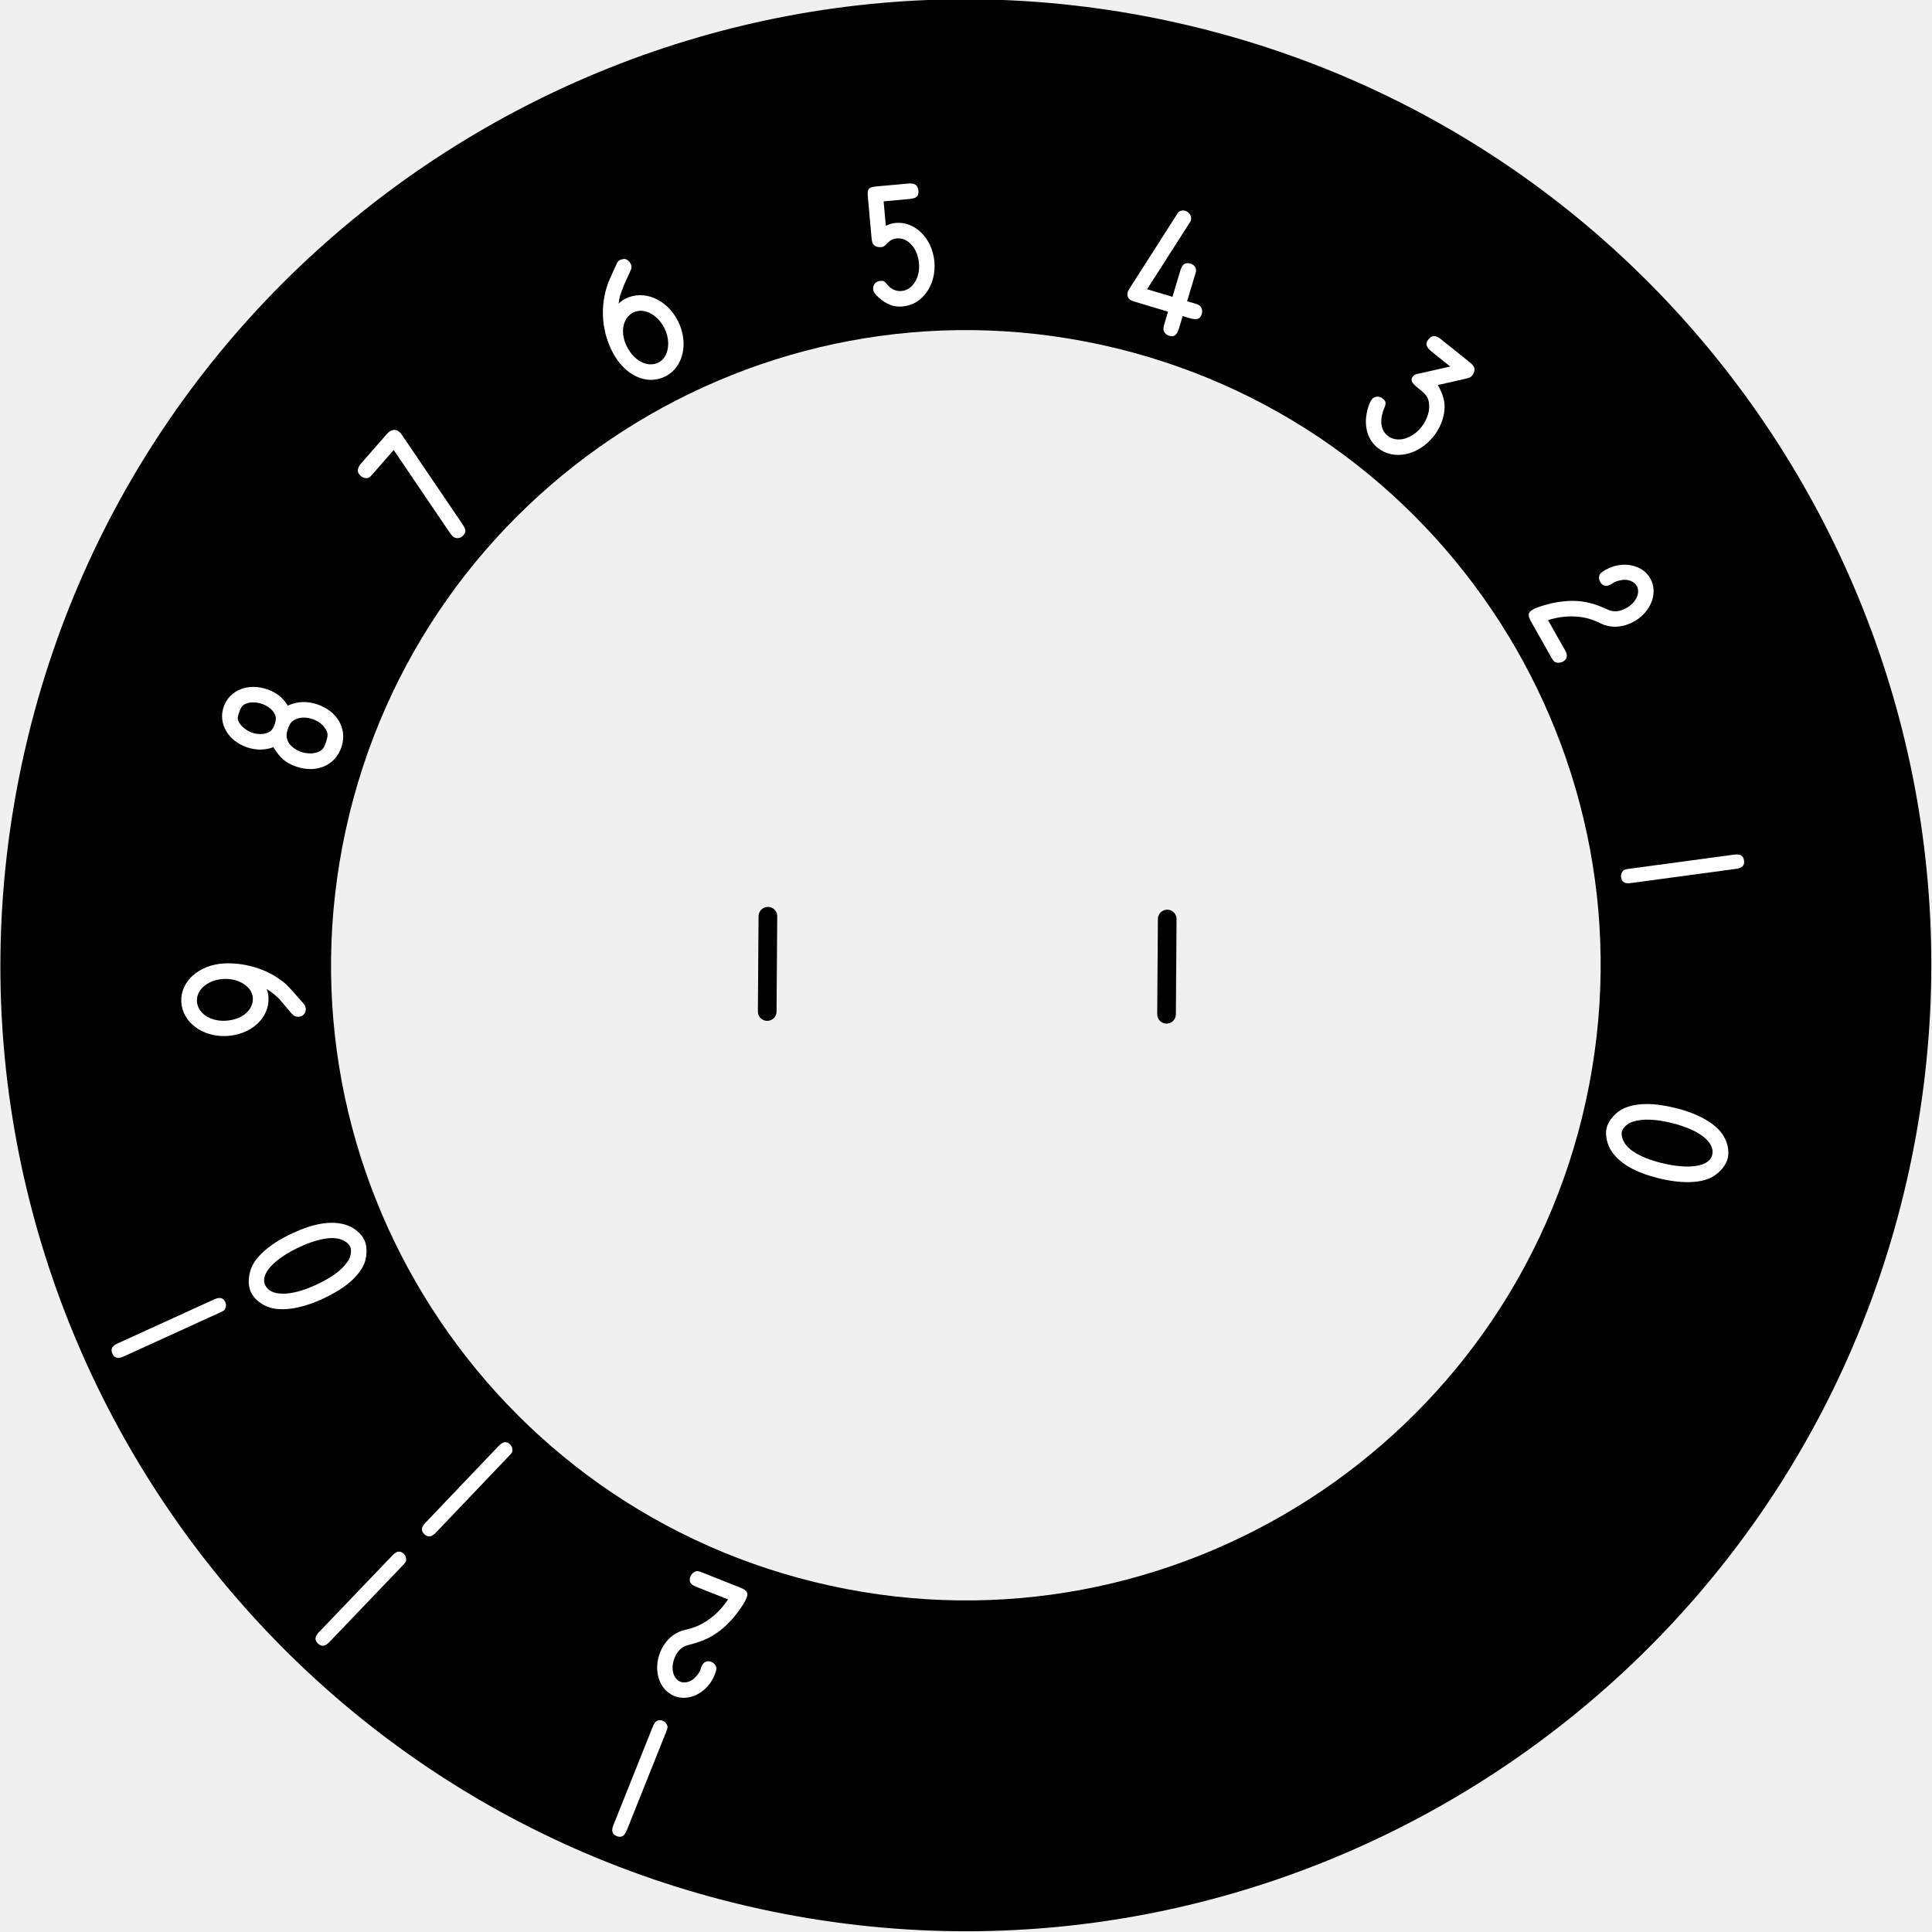
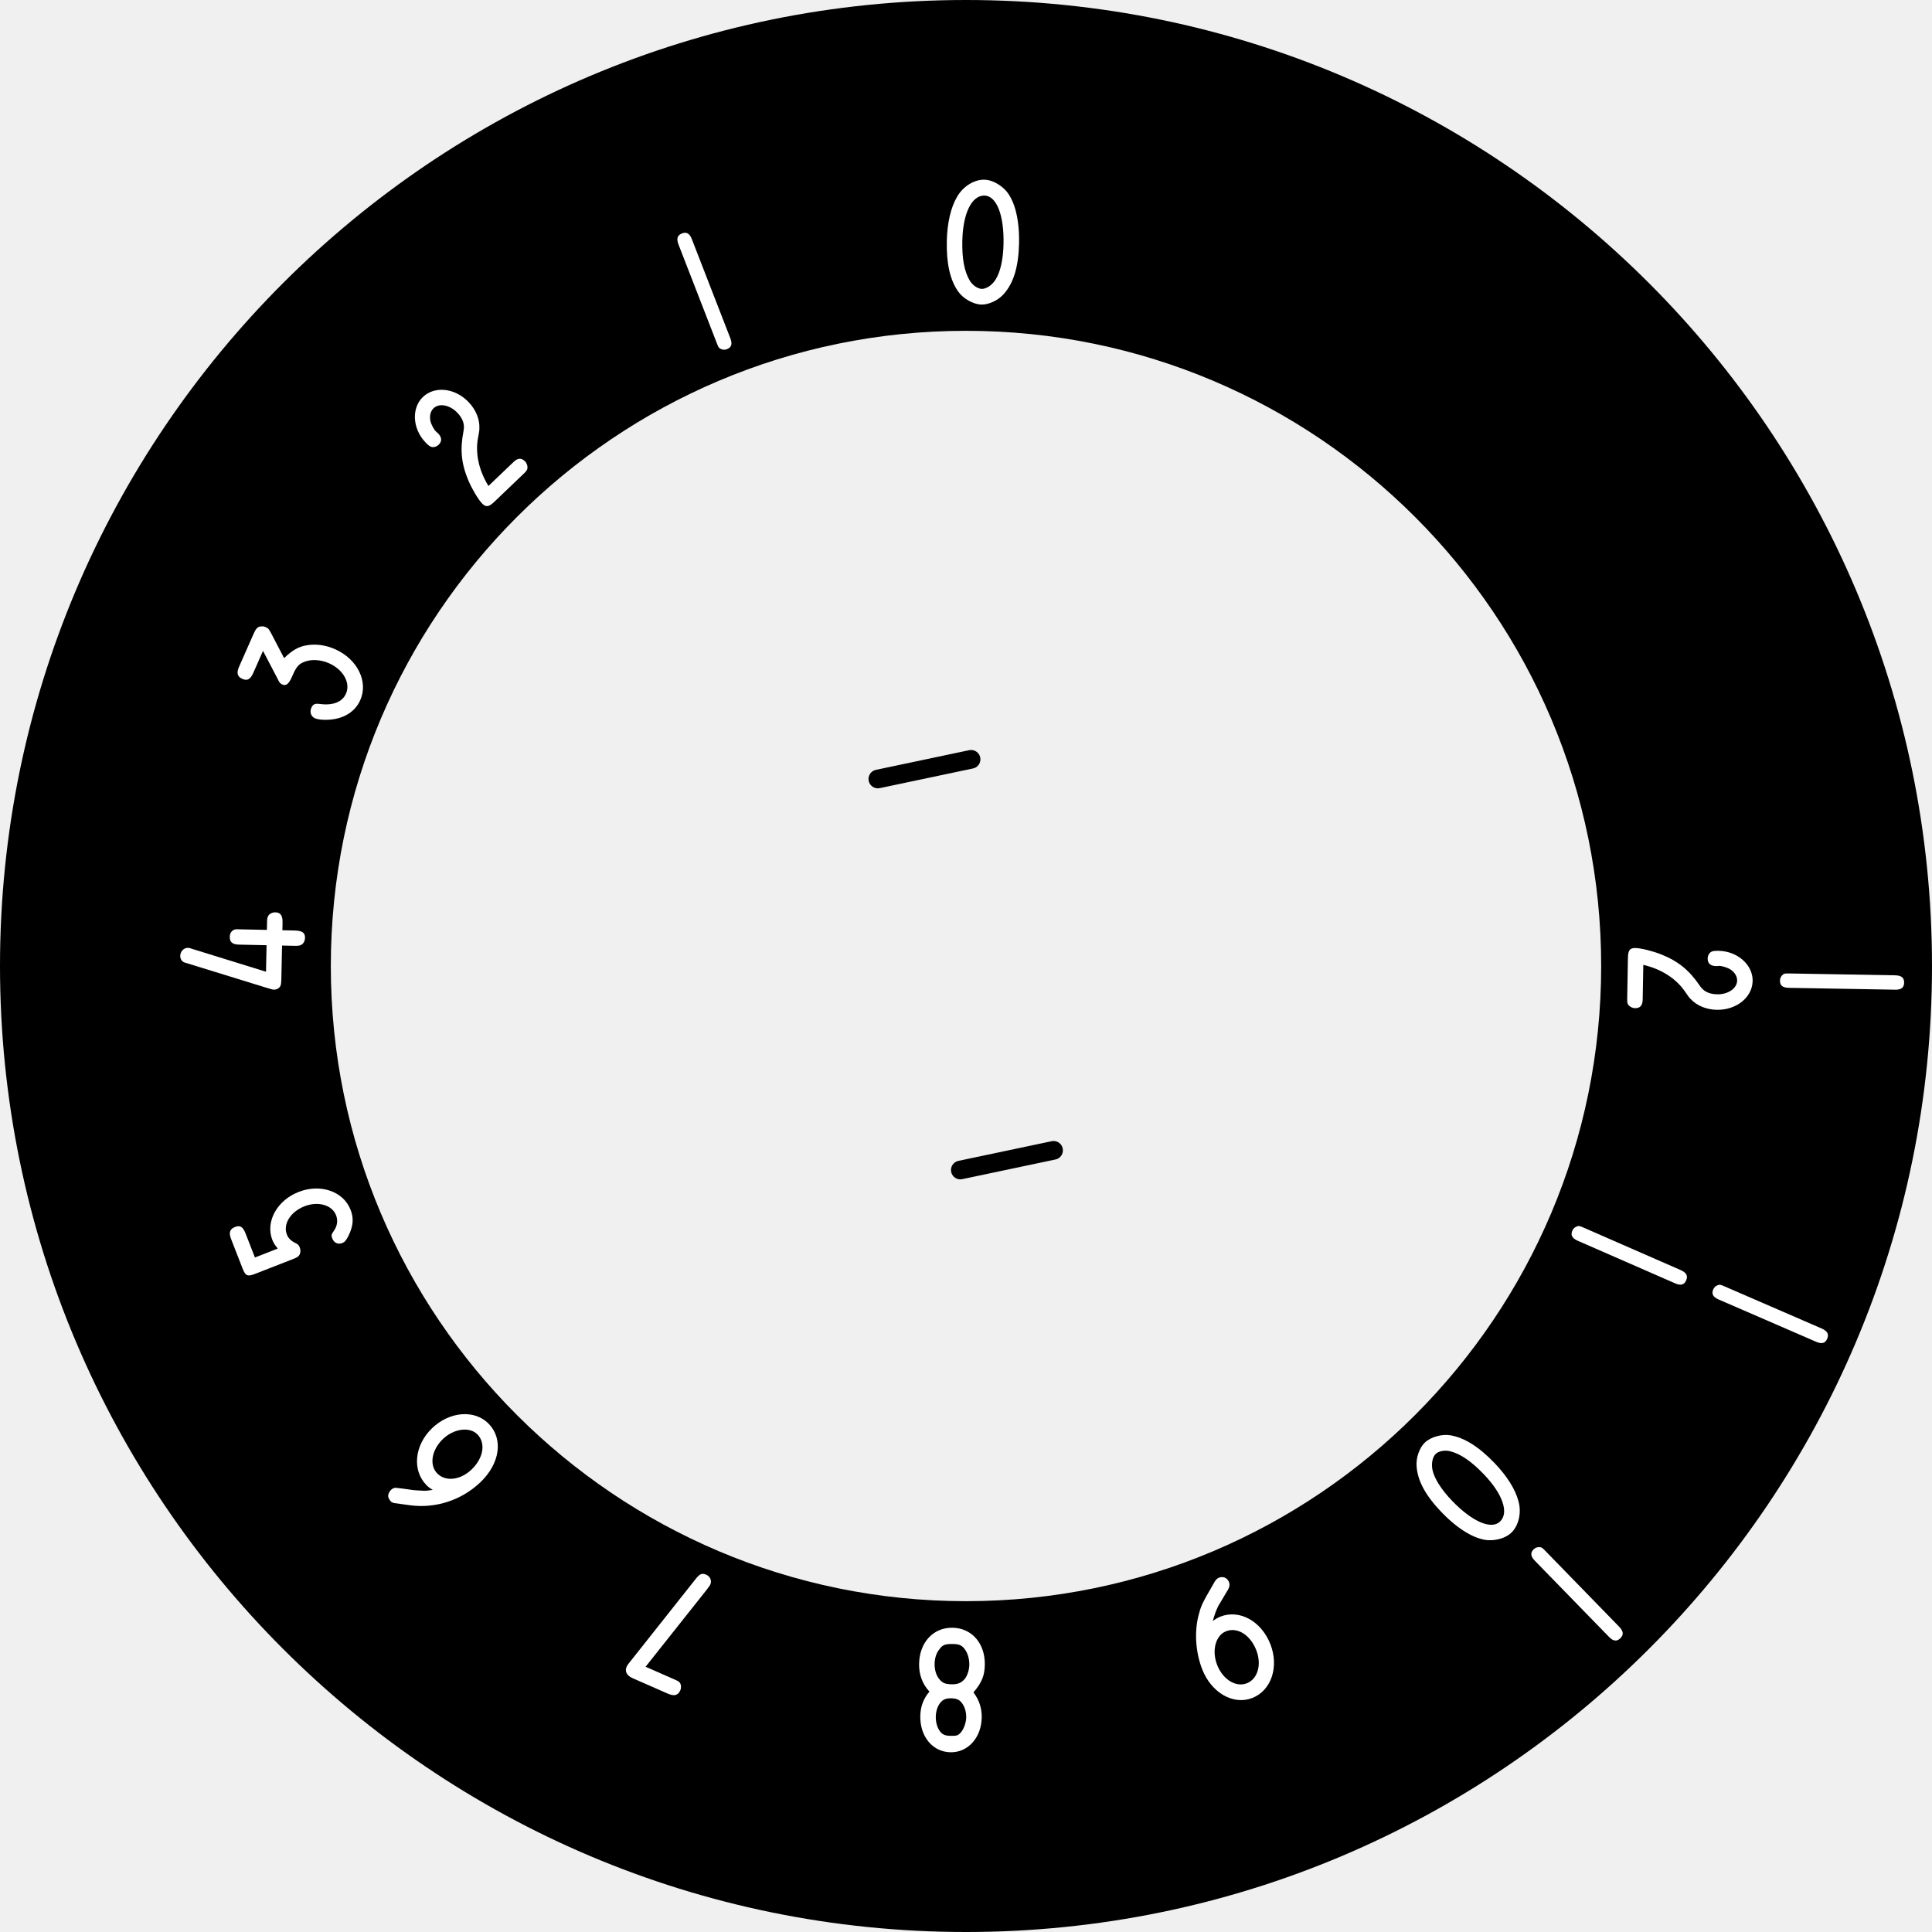
<svg xmlns="http://www.w3.org/2000/svg" width="38mm" height="38mm" viewBox="0 0 143.622 143.622" version="1.1" xml:space="preserve" style="clip-rule:evenodd;fill-rule:evenodd;stroke-linecap:round;stroke-linejoin:round;stroke-miterlimit:2" id="svg22">
  <defs id="defs22" />
-   <g transform="matrix(-0.01776319,0.08135878,-0.08130938,-0.01775241,344.2525,-194.7874)" id="g22">
+   <g transform="matrix(0.083288,0,0,0.08328756,-246.7628,-137.6733)" id="g22">
    <g id="Tens" transform="matrix(0.96306,0,0,0.96306,615.443,-6263.18)">
      <g transform="matrix(0.960526,0,0,0.960526,-483.409,155.269)" id="g1">
        <path d="m 3972.86,8395.96 c 514.43,0 932.07,417.65 932.07,932.07 0,514.42 -417.64,932.07 -932.07,932.07 -514.42,0 -932.06,-417.65 -932.06,-932.07 0,-514.42 417.64,-932.07 932.06,-932.07 z m 0,319.2 c -338.25,0 -612.86,274.62 -612.86,612.87 0,338.25 274.61,612.87 612.86,612.87 338.25,0 612.87,-274.62 612.87,-612.87 0,-338.25 -274.62,-612.87 -612.87,-612.87 z" id="path1" />
      </g>
      <g id="LINE" transform="matrix(-3.57214,-16.9334,16.9333,-3.57212,11523.8,12651.4)">
        <path d="m 308.409,-418.394 v -5.102" style="fill:none;stroke:#000000;stroke-width:1px" id="path2" />
      </g>
      <g id="LINE1" transform="matrix(-3.57214,-16.9334,16.9333,-3.57212,11523.8,12651.4)">
        <path d="m 287.008,-418.394 v -5.102" style="fill:none;stroke:#000000;stroke-width:1px" id="path3" />
      </g>
      <g transform="matrix(1.03836,0,0,1.03836,-3235.18,-447.146)" id="g7">
-         <g transform="matrix(-27.4685,164.388,-164.388,-27.4685,7049.33,9285.66)" id="g4">
+         <g transform="matrix(-2.90662,166.641,-166.641,-2.90662,7052.62,9177.5)" id="g4">
          <path d="m 0.305,-0.617 c 0,-0.032 -0.012,-0.047 -0.038,-0.047 -0.027,0 -0.039,0.015 -0.039,0.05 v 0.567 c 0,0.021 0.001,0.026 0.006,0.032 0.009,0.011 0.02,0.016 0.033,0.016 0.026,0 0.038,-0.015 0.038,-0.048 z" style="fill:#ffffff;fill-rule:nonzero" id="path4" />
        </g>
-         <g transform="matrix(-86.9487,142.189,-142.189,-86.9487,6968.86,9549.48)" id="g5">
+         <g transform="matrix(-66.3131,152.906,-152.906,-66.3131,7009.98,9456.88)" id="g5">
          <path d="m 0.305,-0.617 c 0,-0.032 -0.012,-0.047 -0.038,-0.047 -0.027,0 -0.039,0.015 -0.039,0.05 v 0.567 c 0,0.021 0.001,0.026 0.006,0.032 0.009,0.011 0.02,0.016 0.033,0.016 0.026,0 0.038,-0.015 0.038,-0.048 z" style="fill:#ffffff;fill-rule:nonzero" id="path5" />
        </g>
-         <g transform="matrix(-133.421,99.8835,-99.8835,-133.421,6795.69,9764.52)" id="g6">
+         <g transform="matrix(-119.42,116.261,-116.261,-119.42,6863.84,9698.71)" id="g6">
          <path d="m 0.305,-0.617 c 0,-0.032 -0.012,-0.047 -0.038,-0.047 -0.027,0 -0.039,0.015 -0.039,0.05 v 0.567 c 0,0.021 0.001,0.026 0.006,0.032 0.009,0.011 0.02,0.016 0.033,0.016 0.026,0 0.038,-0.015 0.038,-0.048 z" style="fill:#ffffff;fill-rule:nonzero" id="path6" />
        </g>
      </g>
      <g transform="matrix(1.03836,0,0,1.03836,-3093.75,-305.714)" id="g21">
-         <g transform="matrix(-27.0161,164.462,-164.462,-27.0161,6778.92,9125.26)" id="g8">
+         <g transform="matrix(-2.97266,166.64,-166.64,-2.97266,6780.24,9039.11)" id="g8">
          <path d="m 0.194,-0.083 0.001,-0.003 c 0.021,-0.095 0.07,-0.175 0.14,-0.224 0.024,-0.017 0.028,-0.02 0.038,-0.03 0.035,-0.034 0.055,-0.085 0.055,-0.141 0,-0.105 -0.07,-0.189 -0.158,-0.189 -0.086,0 -0.158,0.084 -0.158,0.185 0,0.026 0.002,0.036 0.01,0.045 0.008,0.008 0.019,0.013 0.032,0.013 0.026,0 0.04,-0.016 0.04,-0.045 V -0.478 L 0.193,-0.485 C 0.191,-0.5 0.2,-0.532 0.21,-0.549 c 0.015,-0.024 0.037,-0.038 0.06,-0.038 0.041,0 0.075,0.047 0.075,0.105 0,0.044 -0.014,0.074 -0.045,0.095 C 0.218,-0.329 0.171,-0.269 0.136,-0.176 0.119,-0.13 0.105,-0.069 0.105,-0.039 0.105,-0.009 0.118,0 0.159,0 h 0.222 c 0.018,-0.001 0.02,-0.001 0.028,-0.006 0.011,-0.008 0.018,-0.022 0.018,-0.037 0,-0.027 -0.015,-0.04 -0.046,-0.04 z" style="fill:#ffffff;fill-rule:nonzero" id="path7" />
        </g>
-         <g transform="matrix(-86.6808,142.352,-142.352,-86.6808,6716.87,9341.37)" id="g9">
+         <g transform="matrix(-66.7805,152.703,-152.703,-66.7805,6748.15,9268.28)" id="g9">
          <path d="m 0.305,-0.617 c 0,-0.032 -0.012,-0.047 -0.038,-0.047 -0.027,0 -0.039,0.015 -0.039,0.05 v 0.567 c 0,0.021 0.001,0.026 0.006,0.032 0.009,0.011 0.02,0.016 0.033,0.016 0.026,0 0.038,-0.015 0.038,-0.048 z" style="fill:#ffffff;fill-rule:nonzero" id="path8" />
        </g>
-         <g transform="matrix(-133.271,100.083,-100.083,-133.271,6578.64,9518.63)" id="g10">
+         <g transform="matrix(-120.067,115.593,-115.593,-120.067,6630.43,9467.41)" id="g10">
          <path d="m 0.267,-0.669 c -0.055,0 -0.115,0.039 -0.145,0.096 -0.032,0.057 -0.049,0.141 -0.049,0.235 0,0.122 0.022,0.21 0.067,0.271 C 0.168,-0.029 0.223,0 0.266,0 0.306,0 0.356,-0.025 0.385,-0.06 0.436,-0.12 0.46,-0.208 0.46,-0.331 0.46,-0.457 0.433,-0.557 0.385,-0.611 0.352,-0.646 0.306,-0.669 0.267,-0.669 Z m 0.002,0.085 c 0.065,0 0.108,0.103 0.108,0.258 0,0.082 -0.014,0.152 -0.039,0.192 -0.018,0.029 -0.048,0.05 -0.072,0.05 -0.022,0 -0.051,-0.019 -0.066,-0.044 -0.03,-0.049 -0.044,-0.116 -0.044,-0.212 0,-0.147 0.045,-0.244 0.113,-0.244 z" style="fill:#ffffff;fill-rule:nonzero" id="path9" />
        </g>
-         <g transform="matrix(-161.021,43.0118,-43.0118,-161.021,6384.5,9631.95)" id="g11">
+         <g transform="matrix(-155.172,60.8217,-60.8217,-155.172,6445.54,9606.65)" id="g11">
          <path d="m 0.314,-0.205 -0.001,0.001 c -0.016,0.025 -0.05,0.062 -0.066,0.072 L 0.188,-0.086 C 0.187,-0.085 0.187,-0.085 0.184,-0.083 0.178,-0.079 0.177,-0.078 0.174,-0.075 0.162,-0.065 0.157,-0.054 0.157,-0.041 0.157,-0.017 0.175,0 0.199,0 0.208,0 0.218,-0.004 0.228,-0.012 l 0.056,-0.045 c 0.047,-0.038 0.059,-0.049 0.084,-0.083 0.058,-0.076 0.093,-0.184 0.093,-0.284 0,-0.136 -0.085,-0.241 -0.194,-0.241 -0.109,0 -0.195,0.103 -0.195,0.233 0,0.132 0.085,0.235 0.195,0.235 0.015,0 0.027,-0.002 0.039,-0.005 z M 0.266,-0.581 c 0.063,0 0.112,0.066 0.112,0.149 0,0.083 -0.05,0.151 -0.11,0.151 -0.065,0 -0.114,-0.065 -0.114,-0.153 0,-0.083 0.049,-0.147 0.112,-0.147 z" style="fill:#ffffff;fill-rule:nonzero" id="path10" />
        </g>
-         <g transform="matrix(-165.478,-19.8684,19.8684,-165.478,6162.16,9664.42)" id="g12">
+         <g transform="matrix(-166.634,-3.30286,3.30286,-166.634,6221.58,9664.12)" id="g12">
          <path d="m 0.148,-0.344 c -0.042,0.052 -0.057,0.089 -0.057,0.147 0,0.115 0.073,0.196 0.176,0.196 0.103,0 0.176,-0.081 0.176,-0.196 0,-0.057 -0.019,-0.107 -0.057,-0.147 L 0.384,-0.346 0.386,-0.347 c 0.03,-0.037 0.045,-0.079 0.045,-0.13 0,-0.11 -0.07,-0.191 -0.165,-0.191 -0.094,0 -0.164,0.081 -0.164,0.189 0,0.051 0.016,0.095 0.047,0.134 z M 0.267,-0.58 c 0.031,0 0.045,0.006 0.06,0.027 0.013,0.019 0.021,0.046 0.021,0.074 0,0.031 -0.009,0.059 -0.025,0.078 -0.014,0.016 -0.029,0.022 -0.057,0.022 -0.025,0 -0.041,-0.006 -0.053,-0.02 -0.018,-0.02 -0.028,-0.05 -0.028,-0.081 0,-0.031 0.014,-0.068 0.031,-0.085 0.012,-0.013 0.021,-0.015 0.051,-0.015 z m -0.001,0.276 c 0.035,0 0.049,0.006 0.066,0.025 0.018,0.02 0.028,0.051 0.028,0.083 0,0.03 -0.008,0.058 -0.024,0.078 -0.017,0.025 -0.031,0.03 -0.073,0.03 -0.031,0 -0.045,-0.005 -0.061,-0.024 -0.017,-0.02 -0.028,-0.053 -0.028,-0.086 0,-0.026 0.008,-0.053 0.02,-0.072 0.018,-0.024 0.038,-0.034 0.072,-0.034 z" style="fill:#ffffff;fill-rule:nonzero" id="path11" />
        </g>
-         <g transform="matrix(-145.98,-80.4206,80.4206,-145.98,5943.64,9611.9)" id="g13">
+         <g transform="matrix(-152.575,-67.0723,67.0723,-152.575,5992.53,9631.62)" id="g13">
          <path d="M 0.331,-0.582 0.198,-0.075 C 0.193,-0.056 0.191,-0.044 0.191,-0.039 0.191,-0.017 0.209,0 0.232,0 0.257,0 0.266,-0.01 0.275,-0.045 L 0.42,-0.599 C 0.423,-0.612 0.424,-0.615 0.424,-0.622 0.424,-0.65 0.405,-0.666 0.37,-0.666 H 0.165 c -0.038,0 -0.055,0.013 -0.055,0.043 0,0.014 0.007,0.029 0.018,0.036 0.007,0.004 0.012,0.005 0.03,0.005 z" style="fill:#ffffff;fill-rule:nonzero" id="path12" />
        </g>
-         <g transform="matrix(-105.76,-128.812,128.812,-105.76,5760.51,9481.42)" id="g14">
+         <g transform="matrix(-115.414,-120.239,120.239,-115.414,5793.67,9513.59)" id="g14">
          <path d="M 0.219,-0.46 C 0.231,-0.477 0.243,-0.493 0.248,-0.497 0.261,-0.51 0.275,-0.522 0.288,-0.534 L 0.293,-0.538 0.346,-0.58 c 0.011,-0.009 0.018,-0.015 0.019,-0.016 0.006,-0.007 0.009,-0.015 0.009,-0.025 0,-0.016 -0.008,-0.032 -0.018,-0.038 -0.005,-0.003 -0.024,-0.007 -0.029,-0.006 -0.003,0 -0.014,0.005 -0.016,0.007 l -0.067,0.053 c -0.108,0.086 -0.172,0.218 -0.172,0.358 0,0.144 0.081,0.248 0.194,0.248 0.108,0 0.194,-0.104 0.194,-0.235 0,-0.131 -0.087,-0.233 -0.197,-0.233 -0.014,0 -0.027,0.002 -0.038,0.005 z m 0.048,0.078 c 0.062,0 0.111,0.066 0.111,0.149 0,0.082 -0.051,0.151 -0.111,0.151 -0.065,0 -0.113,-0.065 -0.113,-0.152 0,-0.084 0.049,-0.148 0.113,-0.148 z" style="fill:#ffffff;fill-rule:nonzero" id="path13" />
        </g>
-         <g transform="matrix(-50.0333,-158.979,158.979,-50.0333,5638.86,9292.35)" id="g15">
+         <g transform="matrix(-60.5832,-155.266,155.266,-60.5832,5654.72,9328.46)" id="g15">
          <path d="m 0.194,-0.571 h 0.138 c 0.039,0 0.053,-0.011 0.053,-0.04 0,-0.03 -0.016,-0.043 -0.051,-0.043 H 0.161 c -0.04,0 -0.049,0.009 -0.049,0.05 v 0.219 c 0,0.027 0.002,0.034 0.01,0.043 0.008,0.009 0.021,0.014 0.034,0.014 0.014,0 0.018,-0.002 0.027,-0.009 0.022,-0.021 0.041,-0.03 0.063,-0.03 0.06,0 0.107,0.062 0.107,0.143 0,0.078 -0.047,0.14 -0.106,0.14 -0.029,0 -0.055,-0.014 -0.072,-0.039 -0.016,-0.023 -0.018,-0.025 -0.038,-0.025 -0.024,0 -0.041,0.017 -0.041,0.04 0,0.015 0.005,0.024 0.023,0.045 0.041,0.044 0.077,0.062 0.127,0.062 0.106,0 0.19,-0.099 0.19,-0.224 0,-0.125 -0.084,-0.225 -0.188,-0.225 -0.017,0 -0.032,0.003 -0.046,0.008 L 0.194,-0.44 Z" style="fill:#ffffff;fill-rule:nonzero" id="path14" />
        </g>
-         <g transform="matrix(12.6618,-166.185,166.185,12.6618,5596.79,9071.76)" id="g16">
+         <g transform="matrix(3.567,-166.628,166.628,3.567,5597.63,9104.43)" id="g16">
          <path d="m 0.155,-0.204 0.111,-0.388 0.001,-0.005 c 0.001,-0.001 0.002,-0.005 0.004,-0.012 0.002,-0.006 0.003,-0.012 0.003,-0.015 0,-0.023 -0.02,-0.041 -0.044,-0.041 -0.019,0 -0.035,0.013 -0.037,0.032 C 0.192,-0.631 0.192,-0.63 0.192,-0.63 L 0.069,-0.199 0.067,-0.191 C 0.061,-0.17 0.06,-0.167 0.06,-0.16 c 0,0.017 0.01,0.032 0.024,0.036 0.007,0.002 0.013,0.003 0.033,0.003 h 0.18 v 0.063 c 0,0.028 0.002,0.035 0.009,0.044 0.008,0.01 0.021,0.015 0.034,0.015 0.029,0 0.039,-0.015 0.039,-0.06 V -0.121 H 0.42 c 0.038,0 0.054,-0.012 0.054,-0.04 0,-0.016 -0.009,-0.033 -0.021,-0.038 C 0.445,-0.203 0.439,-0.204 0.423,-0.204 H 0.379 v -0.153 c 0.003,-0.027 -0.014,-0.045 -0.041,-0.045 -0.028,0 -0.041,0.015 -0.041,0.05 v 0.148 z" style="fill:#ffffff;fill-rule:nonzero" id="path15" />
        </g>
-         <g transform="matrix(73.9791,-149.348,149.348,73.9791,5639.71,8851.11)" id="g17">
+         <g transform="matrix(67.3054,-152.472,152.472,67.3054,5630.48,8875.49)" id="g17">
          <path d="m 0.304,-0.463 0.088,-0.11 c 0.023,-0.029 0.024,-0.031 0.024,-0.049 0,-0.014 -0.009,-0.031 -0.02,-0.037 C 0.388,-0.663 0.377,-0.665 0.356,-0.665 H 0.164 c -0.036,0 -0.052,0.013 -0.052,0.042 0,0.03 0.015,0.041 0.056,0.041 h 0.126 l -0.099,0.124 c -0.002,0.003 -0.005,0.005 -0.006,0.008 -0.002,0.001 -0.003,0.003 -0.004,0.004 -0.011,0.013 -0.014,0.02 -0.014,0.031 0,0.023 0.017,0.031 0.06,0.031 0.05,-0.001 0.072,0.004 0.092,0.022 0.033,0.028 0.053,0.078 0.053,0.13 0,0.083 -0.049,0.149 -0.112,0.149 -0.049,0 -0.087,-0.037 -0.107,-0.105 -0.008,-0.027 -0.016,-0.034 -0.038,-0.034 -0.024,0 -0.043,0.017 -0.043,0.04 0,0.01 0.003,0.023 0.009,0.04 0.034,0.09 0.1,0.143 0.178,0.143 0.109,0 0.195,-0.103 0.195,-0.234 0,-0.053 -0.014,-0.104 -0.041,-0.145 C 0.393,-0.416 0.361,-0.44 0.304,-0.463 Z" style="fill:#ffffff;fill-rule:nonzero" id="path16" />
        </g>
-         <g transform="matrix(124.162,-111.182,111.182,124.162,5762.21,8662.4)" id="g18">
+         <g transform="matrix(120.453,-115.19,115.19,120.453,5748.89,8676.71)" id="g18">
          <path d="m 0.194,-0.083 0.001,-0.003 c 0.021,-0.095 0.07,-0.175 0.14,-0.224 0.024,-0.017 0.028,-0.02 0.038,-0.03 0.035,-0.034 0.055,-0.085 0.055,-0.141 0,-0.105 -0.07,-0.189 -0.158,-0.189 -0.086,0 -0.158,0.084 -0.158,0.185 0,0.026 0.002,0.036 0.01,0.045 0.008,0.008 0.019,0.013 0.032,0.013 0.026,0 0.04,-0.016 0.04,-0.045 V -0.478 L 0.193,-0.485 C 0.191,-0.5 0.2,-0.532 0.21,-0.549 c 0.015,-0.024 0.037,-0.038 0.06,-0.038 0.041,0 0.075,0.047 0.075,0.105 0,0.044 -0.014,0.074 -0.045,0.095 C 0.218,-0.329 0.171,-0.269 0.136,-0.176 0.119,-0.13 0.105,-0.069 0.105,-0.039 0.105,-0.009 0.118,0 0.159,0 h 0.222 c 0.018,-0.001 0.02,-0.001 0.028,-0.006 0.011,-0.008 0.018,-0.022 0.018,-0.037 0,-0.027 -0.015,-0.04 -0.046,-0.04 z" style="fill:#ffffff;fill-rule:nonzero" id="path17" />
        </g>
-         <g transform="matrix(156.623,-56.9834,56.9834,156.623,5945.56,8532.83)" id="g19">
+         <g transform="matrix(155.359,-60.3445,60.3445,155.359,5934.08,8538.17)" id="g19">
          <path d="m 0.305,-0.617 c 0,-0.032 -0.012,-0.047 -0.038,-0.047 -0.027,0 -0.039,0.015 -0.039,0.05 v 0.567 c 0,0.021 0.001,0.026 0.006,0.032 0.009,0.011 0.02,0.016 0.033,0.016 0.026,0 0.038,-0.015 0.038,-0.048 z" style="fill:#ffffff;fill-rule:nonzero" id="path18" />
        </g>
-         <g transform="matrix(166.577,5.48141,-5.48141,166.577,6164.34,8481.11)" id="g20">
+         <g transform="matrix(166.623,3.83112,-3.83112,166.623,6158.4,8481.39)" id="g20">
          <path d="m 0.267,-0.669 c -0.055,0 -0.115,0.039 -0.145,0.096 -0.032,0.057 -0.049,0.141 -0.049,0.235 0,0.122 0.022,0.21 0.067,0.271 C 0.168,-0.029 0.223,0 0.266,0 0.306,0 0.356,-0.025 0.385,-0.06 0.436,-0.12 0.46,-0.208 0.46,-0.331 0.46,-0.457 0.433,-0.557 0.385,-0.611 0.352,-0.646 0.306,-0.669 0.267,-0.669 Z m 0.002,0.085 c 0.065,0 0.108,0.103 0.108,0.258 0,0.082 -0.014,0.152 -0.039,0.192 -0.018,0.029 -0.048,0.05 -0.072,0.05 -0.022,0 -0.051,-0.019 -0.066,-0.044 -0.03,-0.049 -0.044,-0.116 -0.044,-0.212 0,-0.147 0.045,-0.244 0.113,-0.244 z" style="fill:#ffffff;fill-rule:nonzero" id="path19" />
        </g>
      </g>
    </g>
  </g>
</svg>
